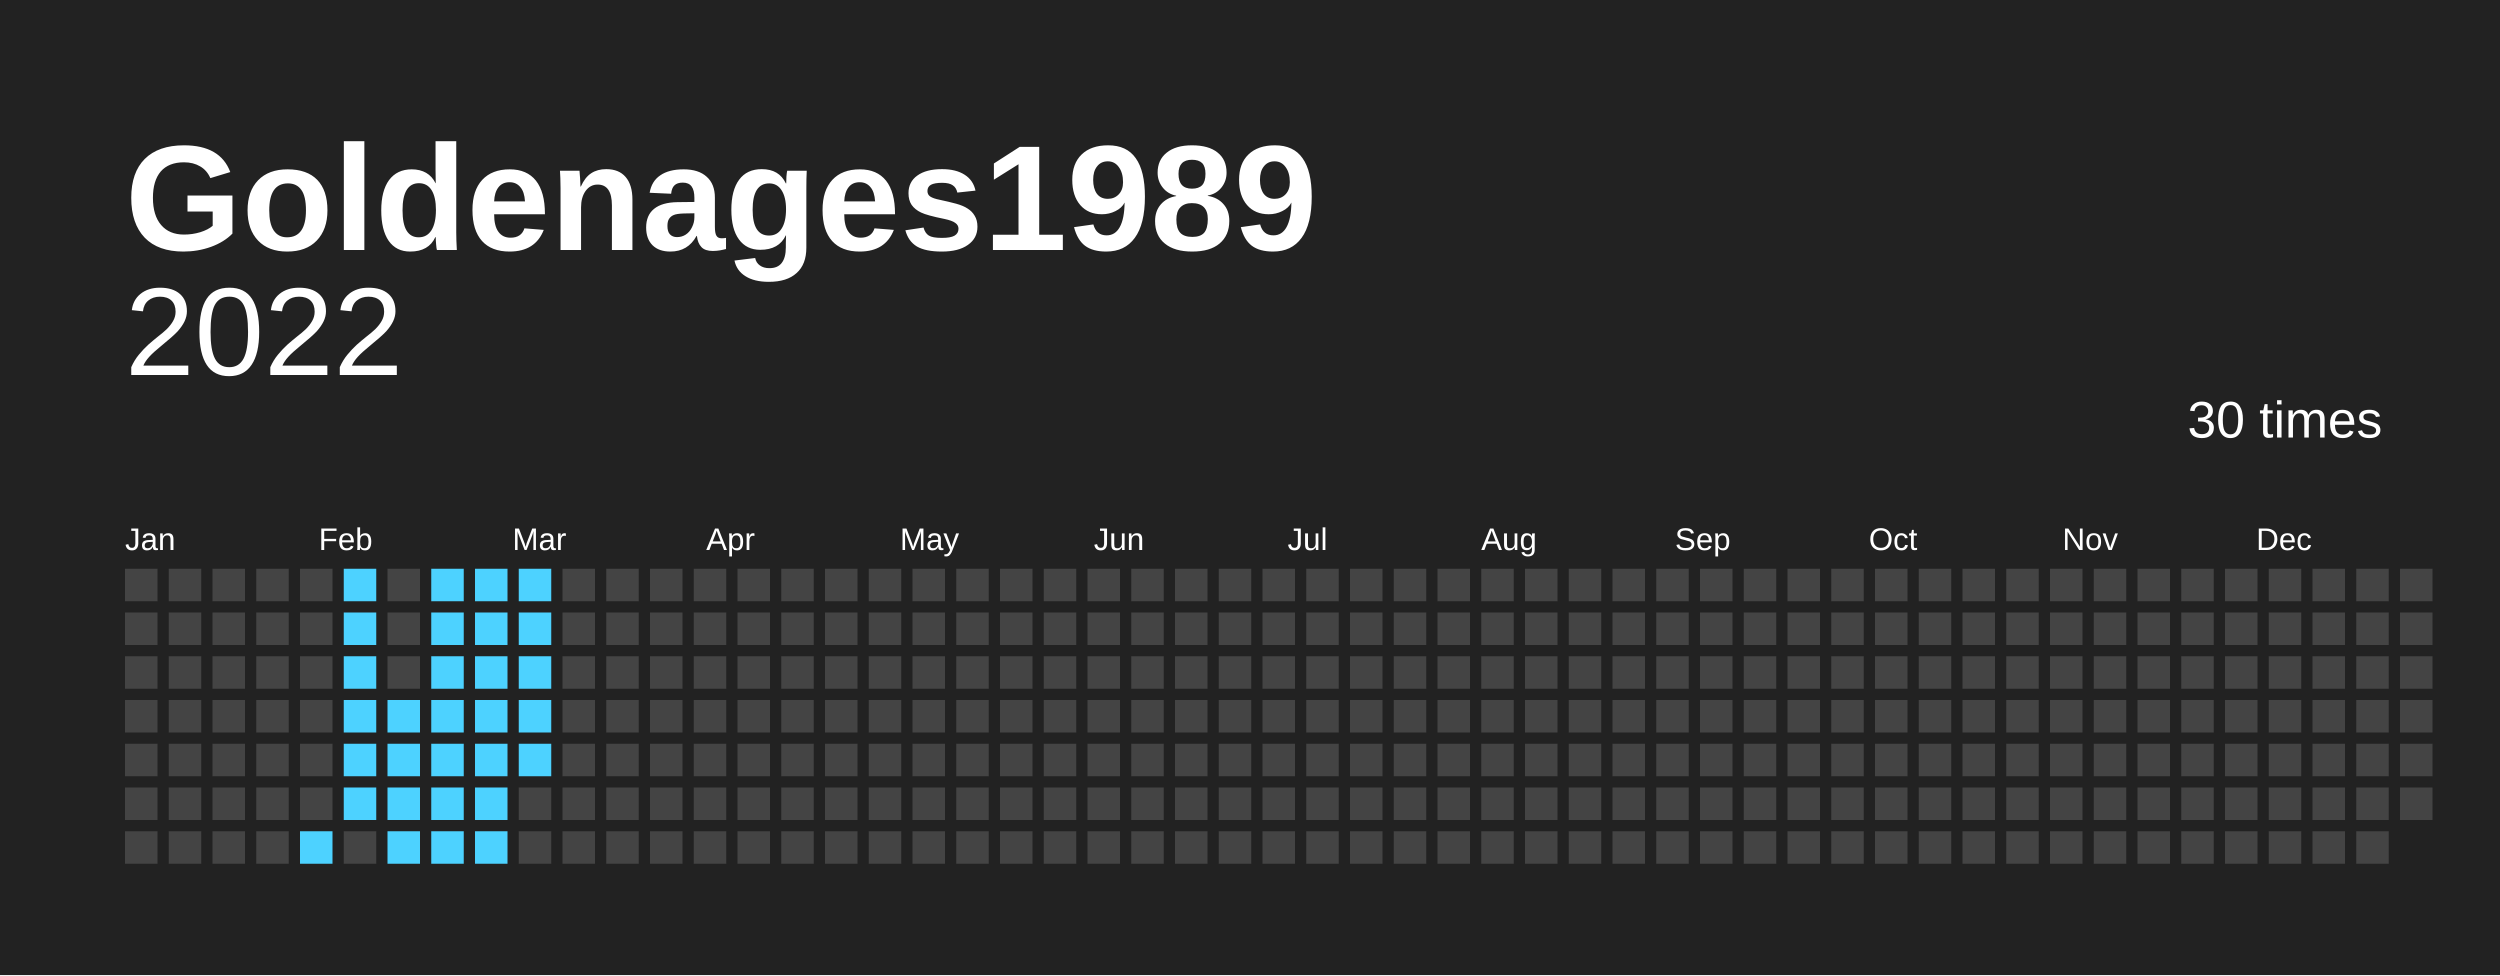
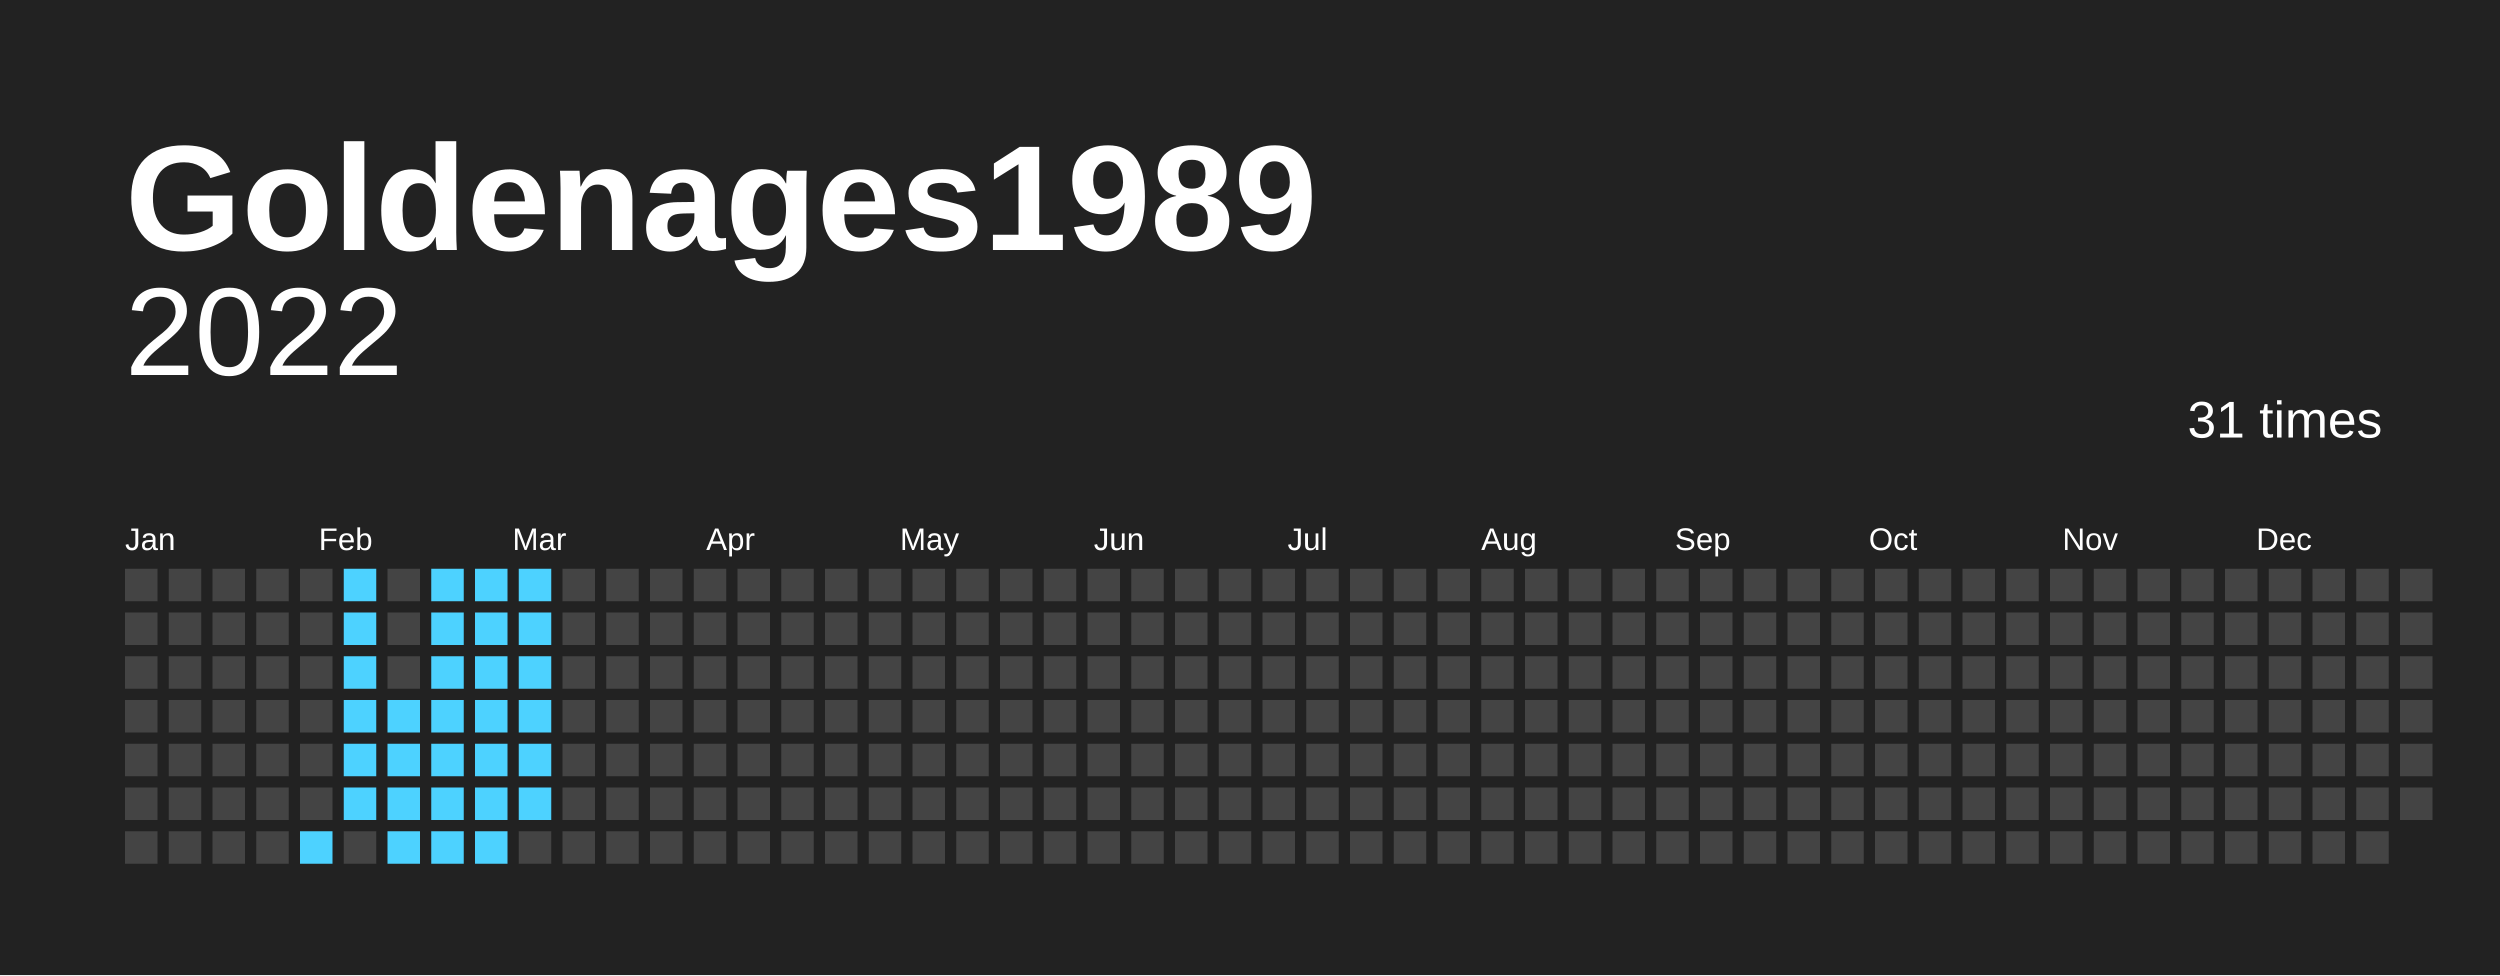
<svg xmlns="http://www.w3.org/2000/svg" baseProfile="full" height="78mm" version="1.1" viewBox="0,0,200,78" width="200mm">
  <defs />
  <rect fill="#222222" height="78" width="200" x="0" y="0" />
  <text fill="#FFFFFF" style="font-size:12px; font-family:Arial; font-weight:bold;" x="10" y="20">Goldenages1989</text>
  <text alignment-baseline="hanging" fill="#FFFFFF" style="font-size:10.0px; font-family:Arial;" x="10" y="30">2022</text>
-   <text alignment-baseline="hanging" fill="#FFFFFF" style="font-size:4.125px; font-family:Arial;" x="175" y="35">30 times</text>
+   <text alignment-baseline="hanging" fill="#FFFFFF" style="font-size:4.125px; font-family:Arial;" x="175" y="35">31 times</text>
  <text fill="#FFFFFF" style="font-size:2.5px; font-family:Arial" x="10.0" y="44">Jan</text>
  <text fill="#FFFFFF" style="font-size:2.5px; font-family:Arial" x="25.5" y="44">Feb</text>
  <text fill="#FFFFFF" style="font-size:2.5px; font-family:Arial" x="41.0" y="44">Mar</text>
  <text fill="#FFFFFF" style="font-size:2.5px; font-family:Arial" x="56.5" y="44">Apr</text>
  <text fill="#FFFFFF" style="font-size:2.5px; font-family:Arial" x="72.0" y="44">May</text>
  <text fill="#FFFFFF" style="font-size:2.5px; font-family:Arial" x="87.5" y="44">Jun</text>
  <text fill="#FFFFFF" style="font-size:2.5px; font-family:Arial" x="103.0" y="44">Jul</text>
  <text fill="#FFFFFF" style="font-size:2.5px; font-family:Arial" x="118.5" y="44">Aug</text>
  <text fill="#FFFFFF" style="font-size:2.5px; font-family:Arial" x="134.0" y="44">Sep</text>
  <text fill="#FFFFFF" style="font-size:2.5px; font-family:Arial" x="149.5" y="44">Oct</text>
  <text fill="#FFFFFF" style="font-size:2.5px; font-family:Arial" x="165.0" y="44">Nov</text>
  <text fill="#FFFFFF" style="font-size:2.5px; font-family:Arial" x="180.5" y="44">Dec</text>
  <rect fill="#444444" height="2.6" width="2.6" x="10.0" y="45.5" />
  <rect fill="#444444" height="2.6" width="2.6" x="10.0" y="49.0" />
  <rect fill="#444444" height="2.6" width="2.6" x="10.0" y="52.5" />
  <rect fill="#444444" height="2.6" width="2.6" x="10.0" y="56.0" />
  <rect fill="#444444" height="2.6" width="2.6" x="10.0" y="59.5" />
  <rect fill="#444444" height="2.6" width="2.6" x="10.0" y="63.0" />
  <rect fill="#444444" height="2.6" width="2.6" x="10.0" y="66.5" />
  <rect fill="#444444" height="2.6" width="2.6" x="13.5" y="45.5" />
  <rect fill="#444444" height="2.6" width="2.6" x="13.5" y="49.0" />
  <rect fill="#444444" height="2.6" width="2.6" x="13.5" y="52.5" />
  <rect fill="#444444" height="2.6" width="2.6" x="13.5" y="56.0" />
  <rect fill="#444444" height="2.6" width="2.6" x="13.5" y="59.5" />
  <rect fill="#444444" height="2.6" width="2.6" x="13.5" y="63.0" />
  <rect fill="#444444" height="2.6" width="2.6" x="13.5" y="66.5" />
  <rect fill="#444444" height="2.6" width="2.6" x="17.0" y="45.5" />
  <rect fill="#444444" height="2.6" width="2.6" x="17.0" y="49.0" />
  <rect fill="#444444" height="2.6" width="2.6" x="17.0" y="52.5" />
  <rect fill="#444444" height="2.6" width="2.6" x="17.0" y="56.0" />
  <rect fill="#444444" height="2.6" width="2.6" x="17.0" y="59.5" />
  <rect fill="#444444" height="2.6" width="2.6" x="17.0" y="63.0" />
  <rect fill="#444444" height="2.6" width="2.6" x="17.0" y="66.5" />
  <rect fill="#444444" height="2.6" width="2.6" x="20.5" y="45.5" />
  <rect fill="#444444" height="2.6" width="2.6" x="20.5" y="49.0" />
  <rect fill="#444444" height="2.6" width="2.6" x="20.5" y="52.5" />
  <rect fill="#444444" height="2.6" width="2.6" x="20.5" y="56.0" />
  <rect fill="#444444" height="2.6" width="2.6" x="20.5" y="59.5" />
  <rect fill="#444444" height="2.6" width="2.6" x="20.5" y="63.0" />
  <rect fill="#444444" height="2.6" width="2.6" x="20.5" y="66.5" />
  <rect fill="#444444" height="2.6" width="2.6" x="24.0" y="45.5" />
  <rect fill="#444444" height="2.6" width="2.6" x="24.0" y="49.0" />
  <rect fill="#444444" height="2.6" width="2.6" x="24.0" y="52.5" />
  <rect fill="#444444" height="2.6" width="2.6" x="24.0" y="56.0" />
  <rect fill="#444444" height="2.6" width="2.6" x="24.0" y="59.5" />
  <rect fill="#444444" height="2.6" width="2.6" x="24.0" y="63.0" />
  <rect fill="#4DD2FF" height="2.6" width="2.6" x="24.0" y="66.5" />
  <rect fill="#4DD2FF" height="2.6" width="2.6" x="27.5" y="45.5" />
  <rect fill="#4DD2FF" height="2.6" width="2.6" x="27.5" y="49.0" />
  <rect fill="#4DD2FF" height="2.6" width="2.6" x="27.5" y="52.5" />
  <rect fill="#4DD2FF" height="2.6" width="2.6" x="27.5" y="56.0" />
  <rect fill="#4DD2FF" height="2.6" width="2.6" x="27.5" y="59.5" />
  <rect fill="#4DD2FF" height="2.6" width="2.6" x="27.5" y="63.0" />
  <rect fill="#444444" height="2.6" width="2.6" x="27.5" y="66.5" />
  <rect fill="#444444" height="2.6" width="2.6" x="31.0" y="45.5" />
  <rect fill="#444444" height="2.6" width="2.6" x="31.0" y="49.0" />
  <rect fill="#444444" height="2.6" width="2.6" x="31.0" y="52.5" />
  <rect fill="#4DD2FF" height="2.6" width="2.6" x="31.0" y="56.0" />
  <rect fill="#4DD2FF" height="2.6" width="2.6" x="31.0" y="59.5" />
  <rect fill="#4DD2FF" height="2.6" width="2.6" x="31.0" y="63.0" />
  <rect fill="#4DD2FF" height="2.6" width="2.6" x="31.0" y="66.5" />
  <rect fill="#4DD2FF" height="2.6" width="2.6" x="34.5" y="45.5" />
  <rect fill="#4DD2FF" height="2.6" width="2.6" x="34.5" y="49.0" />
  <rect fill="#4DD2FF" height="2.6" width="2.6" x="34.5" y="52.5" />
  <rect fill="#4DD2FF" height="2.6" width="2.6" x="34.5" y="56.0" />
  <rect fill="#4DD2FF" height="2.6" width="2.6" x="34.5" y="59.5" />
  <rect fill="#4DD2FF" height="2.6" width="2.6" x="34.5" y="63.0" />
  <rect fill="#4DD2FF" height="2.6" width="2.6" x="34.5" y="66.5" />
  <rect fill="#4DD2FF" height="2.6" width="2.6" x="38.0" y="45.5" />
  <rect fill="#4DD2FF" height="2.6" width="2.6" x="38.0" y="49.0" />
  <rect fill="#4DD2FF" height="2.6" width="2.6" x="38.0" y="52.5" />
  <rect fill="#4DD2FF" height="2.6" width="2.6" x="38.0" y="56.0" />
  <rect fill="#4DD2FF" height="2.6" width="2.6" x="38.0" y="59.5" />
  <rect fill="#4DD2FF" height="2.6" width="2.6" x="38.0" y="63.0" />
  <rect fill="#4DD2FF" height="2.6" width="2.6" x="38.0" y="66.5" />
  <rect fill="#4DD2FF" height="2.6" width="2.6" x="41.5" y="45.5" />
  <rect fill="#4DD2FF" height="2.6" width="2.6" x="41.5" y="49.0" />
  <rect fill="#4DD2FF" height="2.6" width="2.6" x="41.5" y="52.5" />
  <rect fill="#4DD2FF" height="2.6" width="2.6" x="41.5" y="56.0" />
  <rect fill="#4DD2FF" height="2.6" width="2.6" x="41.5" y="59.5" />
-   <rect fill="#444444" height="2.6" width="2.6" x="41.5" y="63.0" />
+   <rect fill="#4DD2FF" height="2.6" width="2.6" x="41.5" y="63.0" />
  <rect fill="#444444" height="2.6" width="2.6" x="41.5" y="66.5" />
  <rect fill="#444444" height="2.6" width="2.6" x="45.0" y="45.5" />
  <rect fill="#444444" height="2.6" width="2.6" x="45.0" y="49.0" />
  <rect fill="#444444" height="2.6" width="2.6" x="45.0" y="52.5" />
  <rect fill="#444444" height="2.6" width="2.6" x="45.0" y="56.0" />
  <rect fill="#444444" height="2.6" width="2.6" x="45.0" y="59.5" />
  <rect fill="#444444" height="2.6" width="2.6" x="45.0" y="63.0" />
  <rect fill="#444444" height="2.6" width="2.6" x="45.0" y="66.5" />
  <rect fill="#444444" height="2.6" width="2.6" x="48.5" y="45.5" />
  <rect fill="#444444" height="2.6" width="2.6" x="48.5" y="49.0" />
  <rect fill="#444444" height="2.6" width="2.6" x="48.5" y="52.5" />
  <rect fill="#444444" height="2.6" width="2.6" x="48.5" y="56.0" />
  <rect fill="#444444" height="2.6" width="2.6" x="48.5" y="59.5" />
  <rect fill="#444444" height="2.6" width="2.6" x="48.5" y="63.0" />
  <rect fill="#444444" height="2.6" width="2.6" x="48.5" y="66.5" />
  <rect fill="#444444" height="2.6" width="2.6" x="52.0" y="45.5" />
  <rect fill="#444444" height="2.6" width="2.6" x="52.0" y="49.0" />
  <rect fill="#444444" height="2.6" width="2.6" x="52.0" y="52.5" />
  <rect fill="#444444" height="2.6" width="2.6" x="52.0" y="56.0" />
  <rect fill="#444444" height="2.6" width="2.6" x="52.0" y="59.5" />
  <rect fill="#444444" height="2.6" width="2.6" x="52.0" y="63.0" />
  <rect fill="#444444" height="2.6" width="2.6" x="52.0" y="66.5" />
  <rect fill="#444444" height="2.6" width="2.6" x="55.5" y="45.5" />
  <rect fill="#444444" height="2.6" width="2.6" x="55.5" y="49.0" />
  <rect fill="#444444" height="2.6" width="2.6" x="55.5" y="52.5" />
  <rect fill="#444444" height="2.6" width="2.6" x="55.5" y="56.0" />
  <rect fill="#444444" height="2.6" width="2.6" x="55.5" y="59.5" />
  <rect fill="#444444" height="2.6" width="2.6" x="55.5" y="63.0" />
  <rect fill="#444444" height="2.6" width="2.6" x="55.5" y="66.5" />
  <rect fill="#444444" height="2.6" width="2.6" x="59.0" y="45.5" />
  <rect fill="#444444" height="2.6" width="2.6" x="59.0" y="49.0" />
  <rect fill="#444444" height="2.6" width="2.6" x="59.0" y="52.5" />
  <rect fill="#444444" height="2.6" width="2.6" x="59.0" y="56.0" />
  <rect fill="#444444" height="2.6" width="2.6" x="59.0" y="59.5" />
  <rect fill="#444444" height="2.6" width="2.6" x="59.0" y="63.0" />
  <rect fill="#444444" height="2.6" width="2.6" x="59.0" y="66.5" />
  <rect fill="#444444" height="2.6" width="2.6" x="62.5" y="45.5" />
  <rect fill="#444444" height="2.6" width="2.6" x="62.5" y="49.0" />
  <rect fill="#444444" height="2.6" width="2.6" x="62.5" y="52.5" />
  <rect fill="#444444" height="2.6" width="2.6" x="62.5" y="56.0" />
  <rect fill="#444444" height="2.6" width="2.6" x="62.5" y="59.5" />
  <rect fill="#444444" height="2.6" width="2.6" x="62.5" y="63.0" />
  <rect fill="#444444" height="2.6" width="2.6" x="62.5" y="66.5" />
  <rect fill="#444444" height="2.6" width="2.6" x="66.0" y="45.5" />
  <rect fill="#444444" height="2.6" width="2.6" x="66.0" y="49.0" />
  <rect fill="#444444" height="2.6" width="2.6" x="66.0" y="52.5" />
  <rect fill="#444444" height="2.6" width="2.6" x="66.0" y="56.0" />
  <rect fill="#444444" height="2.6" width="2.6" x="66.0" y="59.5" />
  <rect fill="#444444" height="2.6" width="2.6" x="66.0" y="63.0" />
  <rect fill="#444444" height="2.6" width="2.6" x="66.0" y="66.5" />
  <rect fill="#444444" height="2.6" width="2.6" x="69.5" y="45.5" />
  <rect fill="#444444" height="2.6" width="2.6" x="69.5" y="49.0" />
  <rect fill="#444444" height="2.6" width="2.6" x="69.5" y="52.5" />
  <rect fill="#444444" height="2.6" width="2.6" x="69.5" y="56.0" />
  <rect fill="#444444" height="2.6" width="2.6" x="69.5" y="59.5" />
  <rect fill="#444444" height="2.6" width="2.6" x="69.5" y="63.0" />
  <rect fill="#444444" height="2.6" width="2.6" x="69.5" y="66.5" />
  <rect fill="#444444" height="2.6" width="2.6" x="73.0" y="45.5" />
  <rect fill="#444444" height="2.6" width="2.6" x="73.0" y="49.0" />
  <rect fill="#444444" height="2.6" width="2.6" x="73.0" y="52.5" />
  <rect fill="#444444" height="2.6" width="2.6" x="73.0" y="56.0" />
  <rect fill="#444444" height="2.6" width="2.6" x="73.0" y="59.5" />
  <rect fill="#444444" height="2.6" width="2.6" x="73.0" y="63.0" />
  <rect fill="#444444" height="2.6" width="2.6" x="73.0" y="66.5" />
  <rect fill="#444444" height="2.6" width="2.6" x="76.5" y="45.5" />
  <rect fill="#444444" height="2.6" width="2.6" x="76.5" y="49.0" />
  <rect fill="#444444" height="2.6" width="2.6" x="76.5" y="52.5" />
  <rect fill="#444444" height="2.6" width="2.6" x="76.5" y="56.0" />
  <rect fill="#444444" height="2.6" width="2.6" x="76.5" y="59.5" />
  <rect fill="#444444" height="2.6" width="2.6" x="76.5" y="63.0" />
  <rect fill="#444444" height="2.6" width="2.6" x="76.5" y="66.5" />
  <rect fill="#444444" height="2.6" width="2.6" x="80.0" y="45.5" />
  <rect fill="#444444" height="2.6" width="2.6" x="80.0" y="49.0" />
  <rect fill="#444444" height="2.6" width="2.6" x="80.0" y="52.5" />
  <rect fill="#444444" height="2.6" width="2.6" x="80.0" y="56.0" />
  <rect fill="#444444" height="2.6" width="2.6" x="80.0" y="59.5" />
  <rect fill="#444444" height="2.6" width="2.6" x="80.0" y="63.0" />
  <rect fill="#444444" height="2.6" width="2.6" x="80.0" y="66.5" />
  <rect fill="#444444" height="2.6" width="2.6" x="83.5" y="45.5" />
  <rect fill="#444444" height="2.6" width="2.6" x="83.5" y="49.0" />
  <rect fill="#444444" height="2.6" width="2.6" x="83.5" y="52.5" />
  <rect fill="#444444" height="2.6" width="2.6" x="83.5" y="56.0" />
  <rect fill="#444444" height="2.6" width="2.6" x="83.5" y="59.5" />
  <rect fill="#444444" height="2.6" width="2.6" x="83.5" y="63.0" />
  <rect fill="#444444" height="2.6" width="2.6" x="83.5" y="66.5" />
  <rect fill="#444444" height="2.6" width="2.6" x="87.0" y="45.5" />
  <rect fill="#444444" height="2.6" width="2.6" x="87.0" y="49.0" />
  <rect fill="#444444" height="2.6" width="2.6" x="87.0" y="52.5" />
  <rect fill="#444444" height="2.6" width="2.6" x="87.0" y="56.0" />
  <rect fill="#444444" height="2.6" width="2.6" x="87.0" y="59.5" />
  <rect fill="#444444" height="2.6" width="2.6" x="87.0" y="63.0" />
  <rect fill="#444444" height="2.6" width="2.6" x="87.0" y="66.5" />
  <rect fill="#444444" height="2.6" width="2.6" x="90.5" y="45.5" />
  <rect fill="#444444" height="2.6" width="2.6" x="90.5" y="49.0" />
  <rect fill="#444444" height="2.6" width="2.6" x="90.5" y="52.5" />
  <rect fill="#444444" height="2.6" width="2.6" x="90.5" y="56.0" />
  <rect fill="#444444" height="2.6" width="2.6" x="90.5" y="59.5" />
  <rect fill="#444444" height="2.6" width="2.6" x="90.5" y="63.0" />
  <rect fill="#444444" height="2.6" width="2.6" x="90.5" y="66.5" />
  <rect fill="#444444" height="2.6" width="2.6" x="94.0" y="45.5" />
  <rect fill="#444444" height="2.6" width="2.6" x="94.0" y="49.0" />
  <rect fill="#444444" height="2.6" width="2.6" x="94.0" y="52.5" />
  <rect fill="#444444" height="2.6" width="2.6" x="94.0" y="56.0" />
  <rect fill="#444444" height="2.6" width="2.6" x="94.0" y="59.5" />
  <rect fill="#444444" height="2.6" width="2.6" x="94.0" y="63.0" />
  <rect fill="#444444" height="2.6" width="2.6" x="94.0" y="66.5" />
  <rect fill="#444444" height="2.6" width="2.6" x="97.5" y="45.5" />
  <rect fill="#444444" height="2.6" width="2.6" x="97.5" y="49.0" />
  <rect fill="#444444" height="2.6" width="2.6" x="97.5" y="52.5" />
  <rect fill="#444444" height="2.6" width="2.6" x="97.5" y="56.0" />
  <rect fill="#444444" height="2.6" width="2.6" x="97.5" y="59.5" />
  <rect fill="#444444" height="2.6" width="2.6" x="97.5" y="63.0" />
  <rect fill="#444444" height="2.6" width="2.6" x="97.5" y="66.5" />
  <rect fill="#444444" height="2.6" width="2.6" x="101.0" y="45.5" />
  <rect fill="#444444" height="2.6" width="2.6" x="101.0" y="49.0" />
  <rect fill="#444444" height="2.6" width="2.6" x="101.0" y="52.5" />
  <rect fill="#444444" height="2.6" width="2.6" x="101.0" y="56.0" />
  <rect fill="#444444" height="2.6" width="2.6" x="101.0" y="59.5" />
  <rect fill="#444444" height="2.6" width="2.6" x="101.0" y="63.0" />
  <rect fill="#444444" height="2.6" width="2.6" x="101.0" y="66.5" />
  <rect fill="#444444" height="2.6" width="2.6" x="104.5" y="45.5" />
  <rect fill="#444444" height="2.6" width="2.6" x="104.5" y="49.0" />
  <rect fill="#444444" height="2.6" width="2.6" x="104.5" y="52.5" />
  <rect fill="#444444" height="2.6" width="2.6" x="104.5" y="56.0" />
  <rect fill="#444444" height="2.6" width="2.6" x="104.5" y="59.5" />
  <rect fill="#444444" height="2.6" width="2.6" x="104.5" y="63.0" />
  <rect fill="#444444" height="2.6" width="2.6" x="104.5" y="66.5" />
  <rect fill="#444444" height="2.6" width="2.6" x="108.0" y="45.5" />
  <rect fill="#444444" height="2.6" width="2.6" x="108.0" y="49.0" />
  <rect fill="#444444" height="2.6" width="2.6" x="108.0" y="52.5" />
  <rect fill="#444444" height="2.6" width="2.6" x="108.0" y="56.0" />
  <rect fill="#444444" height="2.6" width="2.6" x="108.0" y="59.5" />
  <rect fill="#444444" height="2.6" width="2.6" x="108.0" y="63.0" />
  <rect fill="#444444" height="2.6" width="2.6" x="108.0" y="66.5" />
  <rect fill="#444444" height="2.6" width="2.6" x="111.5" y="45.5" />
  <rect fill="#444444" height="2.6" width="2.6" x="111.5" y="49.0" />
  <rect fill="#444444" height="2.6" width="2.6" x="111.5" y="52.5" />
  <rect fill="#444444" height="2.6" width="2.6" x="111.5" y="56.0" />
  <rect fill="#444444" height="2.6" width="2.6" x="111.5" y="59.5" />
  <rect fill="#444444" height="2.6" width="2.6" x="111.5" y="63.0" />
  <rect fill="#444444" height="2.6" width="2.6" x="111.5" y="66.5" />
  <rect fill="#444444" height="2.6" width="2.6" x="115.0" y="45.5" />
  <rect fill="#444444" height="2.6" width="2.6" x="115.0" y="49.0" />
  <rect fill="#444444" height="2.6" width="2.6" x="115.0" y="52.5" />
  <rect fill="#444444" height="2.6" width="2.6" x="115.0" y="56.0" />
  <rect fill="#444444" height="2.6" width="2.6" x="115.0" y="59.5" />
  <rect fill="#444444" height="2.6" width="2.6" x="115.0" y="63.0" />
  <rect fill="#444444" height="2.6" width="2.6" x="115.0" y="66.5" />
  <rect fill="#444444" height="2.6" width="2.6" x="118.5" y="45.5" />
  <rect fill="#444444" height="2.6" width="2.6" x="118.5" y="49.0" />
  <rect fill="#444444" height="2.6" width="2.6" x="118.5" y="52.5" />
  <rect fill="#444444" height="2.6" width="2.6" x="118.5" y="56.0" />
  <rect fill="#444444" height="2.6" width="2.6" x="118.5" y="59.5" />
  <rect fill="#444444" height="2.6" width="2.6" x="118.5" y="63.0" />
  <rect fill="#444444" height="2.6" width="2.6" x="118.5" y="66.5" />
  <rect fill="#444444" height="2.6" width="2.6" x="122.0" y="45.5" />
  <rect fill="#444444" height="2.6" width="2.6" x="122.0" y="49.0" />
  <rect fill="#444444" height="2.6" width="2.6" x="122.0" y="52.5" />
  <rect fill="#444444" height="2.6" width="2.6" x="122.0" y="56.0" />
  <rect fill="#444444" height="2.6" width="2.6" x="122.0" y="59.5" />
  <rect fill="#444444" height="2.6" width="2.6" x="122.0" y="63.0" />
  <rect fill="#444444" height="2.6" width="2.6" x="122.0" y="66.5" />
  <rect fill="#444444" height="2.6" width="2.6" x="125.5" y="45.5" />
  <rect fill="#444444" height="2.6" width="2.6" x="125.5" y="49.0" />
  <rect fill="#444444" height="2.6" width="2.6" x="125.5" y="52.5" />
  <rect fill="#444444" height="2.6" width="2.6" x="125.5" y="56.0" />
  <rect fill="#444444" height="2.6" width="2.6" x="125.5" y="59.5" />
  <rect fill="#444444" height="2.6" width="2.6" x="125.5" y="63.0" />
  <rect fill="#444444" height="2.6" width="2.6" x="125.5" y="66.5" />
  <rect fill="#444444" height="2.6" width="2.6" x="129.0" y="45.5" />
  <rect fill="#444444" height="2.6" width="2.6" x="129.0" y="49.0" />
  <rect fill="#444444" height="2.6" width="2.6" x="129.0" y="52.5" />
  <rect fill="#444444" height="2.6" width="2.6" x="129.0" y="56.0" />
  <rect fill="#444444" height="2.6" width="2.6" x="129.0" y="59.5" />
  <rect fill="#444444" height="2.6" width="2.6" x="129.0" y="63.0" />
  <rect fill="#444444" height="2.6" width="2.6" x="129.0" y="66.5" />
  <rect fill="#444444" height="2.6" width="2.6" x="132.5" y="45.5" />
  <rect fill="#444444" height="2.6" width="2.6" x="132.5" y="49.0" />
  <rect fill="#444444" height="2.6" width="2.6" x="132.5" y="52.5" />
  <rect fill="#444444" height="2.6" width="2.6" x="132.5" y="56.0" />
  <rect fill="#444444" height="2.6" width="2.6" x="132.5" y="59.5" />
  <rect fill="#444444" height="2.6" width="2.6" x="132.5" y="63.0" />
  <rect fill="#444444" height="2.6" width="2.6" x="132.5" y="66.5" />
  <rect fill="#444444" height="2.6" width="2.6" x="136.0" y="45.5" />
  <rect fill="#444444" height="2.6" width="2.6" x="136.0" y="49.0" />
  <rect fill="#444444" height="2.6" width="2.6" x="136.0" y="52.5" />
  <rect fill="#444444" height="2.6" width="2.6" x="136.0" y="56.0" />
  <rect fill="#444444" height="2.6" width="2.6" x="136.0" y="59.5" />
  <rect fill="#444444" height="2.6" width="2.6" x="136.0" y="63.0" />
  <rect fill="#444444" height="2.6" width="2.6" x="136.0" y="66.5" />
  <rect fill="#444444" height="2.6" width="2.6" x="139.5" y="45.5" />
  <rect fill="#444444" height="2.6" width="2.6" x="139.5" y="49.0" />
  <rect fill="#444444" height="2.6" width="2.6" x="139.5" y="52.5" />
  <rect fill="#444444" height="2.6" width="2.6" x="139.5" y="56.0" />
  <rect fill="#444444" height="2.6" width="2.6" x="139.5" y="59.5" />
  <rect fill="#444444" height="2.6" width="2.6" x="139.5" y="63.0" />
  <rect fill="#444444" height="2.6" width="2.6" x="139.5" y="66.5" />
  <rect fill="#444444" height="2.6" width="2.6" x="143.0" y="45.5" />
  <rect fill="#444444" height="2.6" width="2.6" x="143.0" y="49.0" />
  <rect fill="#444444" height="2.6" width="2.6" x="143.0" y="52.5" />
  <rect fill="#444444" height="2.6" width="2.6" x="143.0" y="56.0" />
  <rect fill="#444444" height="2.6" width="2.6" x="143.0" y="59.5" />
  <rect fill="#444444" height="2.6" width="2.6" x="143.0" y="63.0" />
  <rect fill="#444444" height="2.6" width="2.6" x="143.0" y="66.5" />
  <rect fill="#444444" height="2.6" width="2.6" x="146.5" y="45.5" />
  <rect fill="#444444" height="2.6" width="2.6" x="146.5" y="49.0" />
  <rect fill="#444444" height="2.6" width="2.6" x="146.5" y="52.5" />
  <rect fill="#444444" height="2.6" width="2.6" x="146.5" y="56.0" />
  <rect fill="#444444" height="2.6" width="2.6" x="146.5" y="59.5" />
  <rect fill="#444444" height="2.6" width="2.6" x="146.5" y="63.0" />
  <rect fill="#444444" height="2.6" width="2.6" x="146.5" y="66.5" />
  <rect fill="#444444" height="2.6" width="2.6" x="150.0" y="45.5" />
  <rect fill="#444444" height="2.6" width="2.6" x="150.0" y="49.0" />
  <rect fill="#444444" height="2.6" width="2.6" x="150.0" y="52.5" />
  <rect fill="#444444" height="2.6" width="2.6" x="150.0" y="56.0" />
  <rect fill="#444444" height="2.6" width="2.6" x="150.0" y="59.5" />
  <rect fill="#444444" height="2.6" width="2.6" x="150.0" y="63.0" />
  <rect fill="#444444" height="2.6" width="2.6" x="150.0" y="66.5" />
  <rect fill="#444444" height="2.6" width="2.6" x="153.5" y="45.5" />
  <rect fill="#444444" height="2.6" width="2.6" x="153.5" y="49.0" />
  <rect fill="#444444" height="2.6" width="2.6" x="153.5" y="52.5" />
  <rect fill="#444444" height="2.6" width="2.6" x="153.5" y="56.0" />
  <rect fill="#444444" height="2.6" width="2.6" x="153.5" y="59.5" />
  <rect fill="#444444" height="2.6" width="2.6" x="153.5" y="63.0" />
  <rect fill="#444444" height="2.6" width="2.6" x="153.5" y="66.5" />
  <rect fill="#444444" height="2.6" width="2.6" x="157.0" y="45.5" />
  <rect fill="#444444" height="2.6" width="2.6" x="157.0" y="49.0" />
  <rect fill="#444444" height="2.6" width="2.6" x="157.0" y="52.5" />
  <rect fill="#444444" height="2.6" width="2.6" x="157.0" y="56.0" />
  <rect fill="#444444" height="2.6" width="2.6" x="157.0" y="59.5" />
  <rect fill="#444444" height="2.6" width="2.6" x="157.0" y="63.0" />
  <rect fill="#444444" height="2.6" width="2.6" x="157.0" y="66.5" />
  <rect fill="#444444" height="2.6" width="2.6" x="160.5" y="45.5" />
  <rect fill="#444444" height="2.6" width="2.6" x="160.5" y="49.0" />
  <rect fill="#444444" height="2.6" width="2.6" x="160.5" y="52.5" />
  <rect fill="#444444" height="2.6" width="2.6" x="160.5" y="56.0" />
  <rect fill="#444444" height="2.6" width="2.6" x="160.5" y="59.5" />
  <rect fill="#444444" height="2.6" width="2.6" x="160.5" y="63.0" />
  <rect fill="#444444" height="2.6" width="2.6" x="160.5" y="66.5" />
  <rect fill="#444444" height="2.6" width="2.6" x="164.0" y="45.5" />
  <rect fill="#444444" height="2.6" width="2.6" x="164.0" y="49.0" />
  <rect fill="#444444" height="2.6" width="2.6" x="164.0" y="52.5" />
  <rect fill="#444444" height="2.6" width="2.6" x="164.0" y="56.0" />
  <rect fill="#444444" height="2.6" width="2.6" x="164.0" y="59.5" />
  <rect fill="#444444" height="2.6" width="2.6" x="164.0" y="63.0" />
  <rect fill="#444444" height="2.6" width="2.6" x="164.0" y="66.5" />
  <rect fill="#444444" height="2.6" width="2.6" x="167.5" y="45.5" />
  <rect fill="#444444" height="2.6" width="2.6" x="167.5" y="49.0" />
  <rect fill="#444444" height="2.6" width="2.6" x="167.5" y="52.5" />
  <rect fill="#444444" height="2.6" width="2.6" x="167.5" y="56.0" />
  <rect fill="#444444" height="2.6" width="2.6" x="167.5" y="59.5" />
  <rect fill="#444444" height="2.6" width="2.6" x="167.5" y="63.0" />
  <rect fill="#444444" height="2.6" width="2.6" x="167.5" y="66.5" />
  <rect fill="#444444" height="2.6" width="2.6" x="171.0" y="45.5" />
  <rect fill="#444444" height="2.6" width="2.6" x="171.0" y="49.0" />
  <rect fill="#444444" height="2.6" width="2.6" x="171.0" y="52.5" />
  <rect fill="#444444" height="2.6" width="2.6" x="171.0" y="56.0" />
  <rect fill="#444444" height="2.6" width="2.6" x="171.0" y="59.5" />
  <rect fill="#444444" height="2.6" width="2.6" x="171.0" y="63.0" />
  <rect fill="#444444" height="2.6" width="2.6" x="171.0" y="66.5" />
  <rect fill="#444444" height="2.6" width="2.6" x="174.5" y="45.5" />
  <rect fill="#444444" height="2.6" width="2.6" x="174.5" y="49.0" />
  <rect fill="#444444" height="2.6" width="2.6" x="174.5" y="52.5" />
  <rect fill="#444444" height="2.6" width="2.6" x="174.5" y="56.0" />
  <rect fill="#444444" height="2.6" width="2.6" x="174.5" y="59.5" />
  <rect fill="#444444" height="2.6" width="2.6" x="174.5" y="63.0" />
  <rect fill="#444444" height="2.6" width="2.6" x="174.5" y="66.5" />
  <rect fill="#444444" height="2.6" width="2.6" x="178.0" y="45.5" />
  <rect fill="#444444" height="2.6" width="2.6" x="178.0" y="49.0" />
  <rect fill="#444444" height="2.6" width="2.6" x="178.0" y="52.5" />
  <rect fill="#444444" height="2.6" width="2.6" x="178.0" y="56.0" />
  <rect fill="#444444" height="2.6" width="2.6" x="178.0" y="59.5" />
  <rect fill="#444444" height="2.6" width="2.6" x="178.0" y="63.0" />
  <rect fill="#444444" height="2.6" width="2.6" x="178.0" y="66.5" />
  <rect fill="#444444" height="2.6" width="2.6" x="181.5" y="45.5" />
  <rect fill="#444444" height="2.6" width="2.6" x="181.5" y="49.0" />
  <rect fill="#444444" height="2.6" width="2.6" x="181.5" y="52.5" />
  <rect fill="#444444" height="2.6" width="2.6" x="181.5" y="56.0" />
  <rect fill="#444444" height="2.6" width="2.6" x="181.5" y="59.5" />
  <rect fill="#444444" height="2.6" width="2.6" x="181.5" y="63.0" />
  <rect fill="#444444" height="2.6" width="2.6" x="181.5" y="66.5" />
  <rect fill="#444444" height="2.6" width="2.6" x="185.0" y="45.5" />
  <rect fill="#444444" height="2.6" width="2.6" x="185.0" y="49.0" />
  <rect fill="#444444" height="2.6" width="2.6" x="185.0" y="52.5" />
  <rect fill="#444444" height="2.6" width="2.6" x="185.0" y="56.0" />
  <rect fill="#444444" height="2.6" width="2.6" x="185.0" y="59.5" />
  <rect fill="#444444" height="2.6" width="2.6" x="185.0" y="63.0" />
  <rect fill="#444444" height="2.6" width="2.6" x="185.0" y="66.5" />
  <rect fill="#444444" height="2.6" width="2.6" x="188.5" y="45.5" />
  <rect fill="#444444" height="2.6" width="2.6" x="188.5" y="49.0" />
  <rect fill="#444444" height="2.6" width="2.6" x="188.5" y="52.5" />
  <rect fill="#444444" height="2.6" width="2.6" x="188.5" y="56.0" />
  <rect fill="#444444" height="2.6" width="2.6" x="188.5" y="59.5" />
  <rect fill="#444444" height="2.6" width="2.6" x="188.5" y="63.0" />
  <rect fill="#444444" height="2.6" width="2.6" x="188.5" y="66.5" />
  <rect fill="#444444" height="2.6" width="2.6" x="192.0" y="45.5" />
  <rect fill="#444444" height="2.6" width="2.6" x="192.0" y="49.0" />
  <rect fill="#444444" height="2.6" width="2.6" x="192.0" y="52.5" />
  <rect fill="#444444" height="2.6" width="2.6" x="192.0" y="56.0" />
  <rect fill="#444444" height="2.6" width="2.6" x="192.0" y="59.5" />
  <rect fill="#444444" height="2.6" width="2.6" x="192.0" y="63.0" />
</svg>
